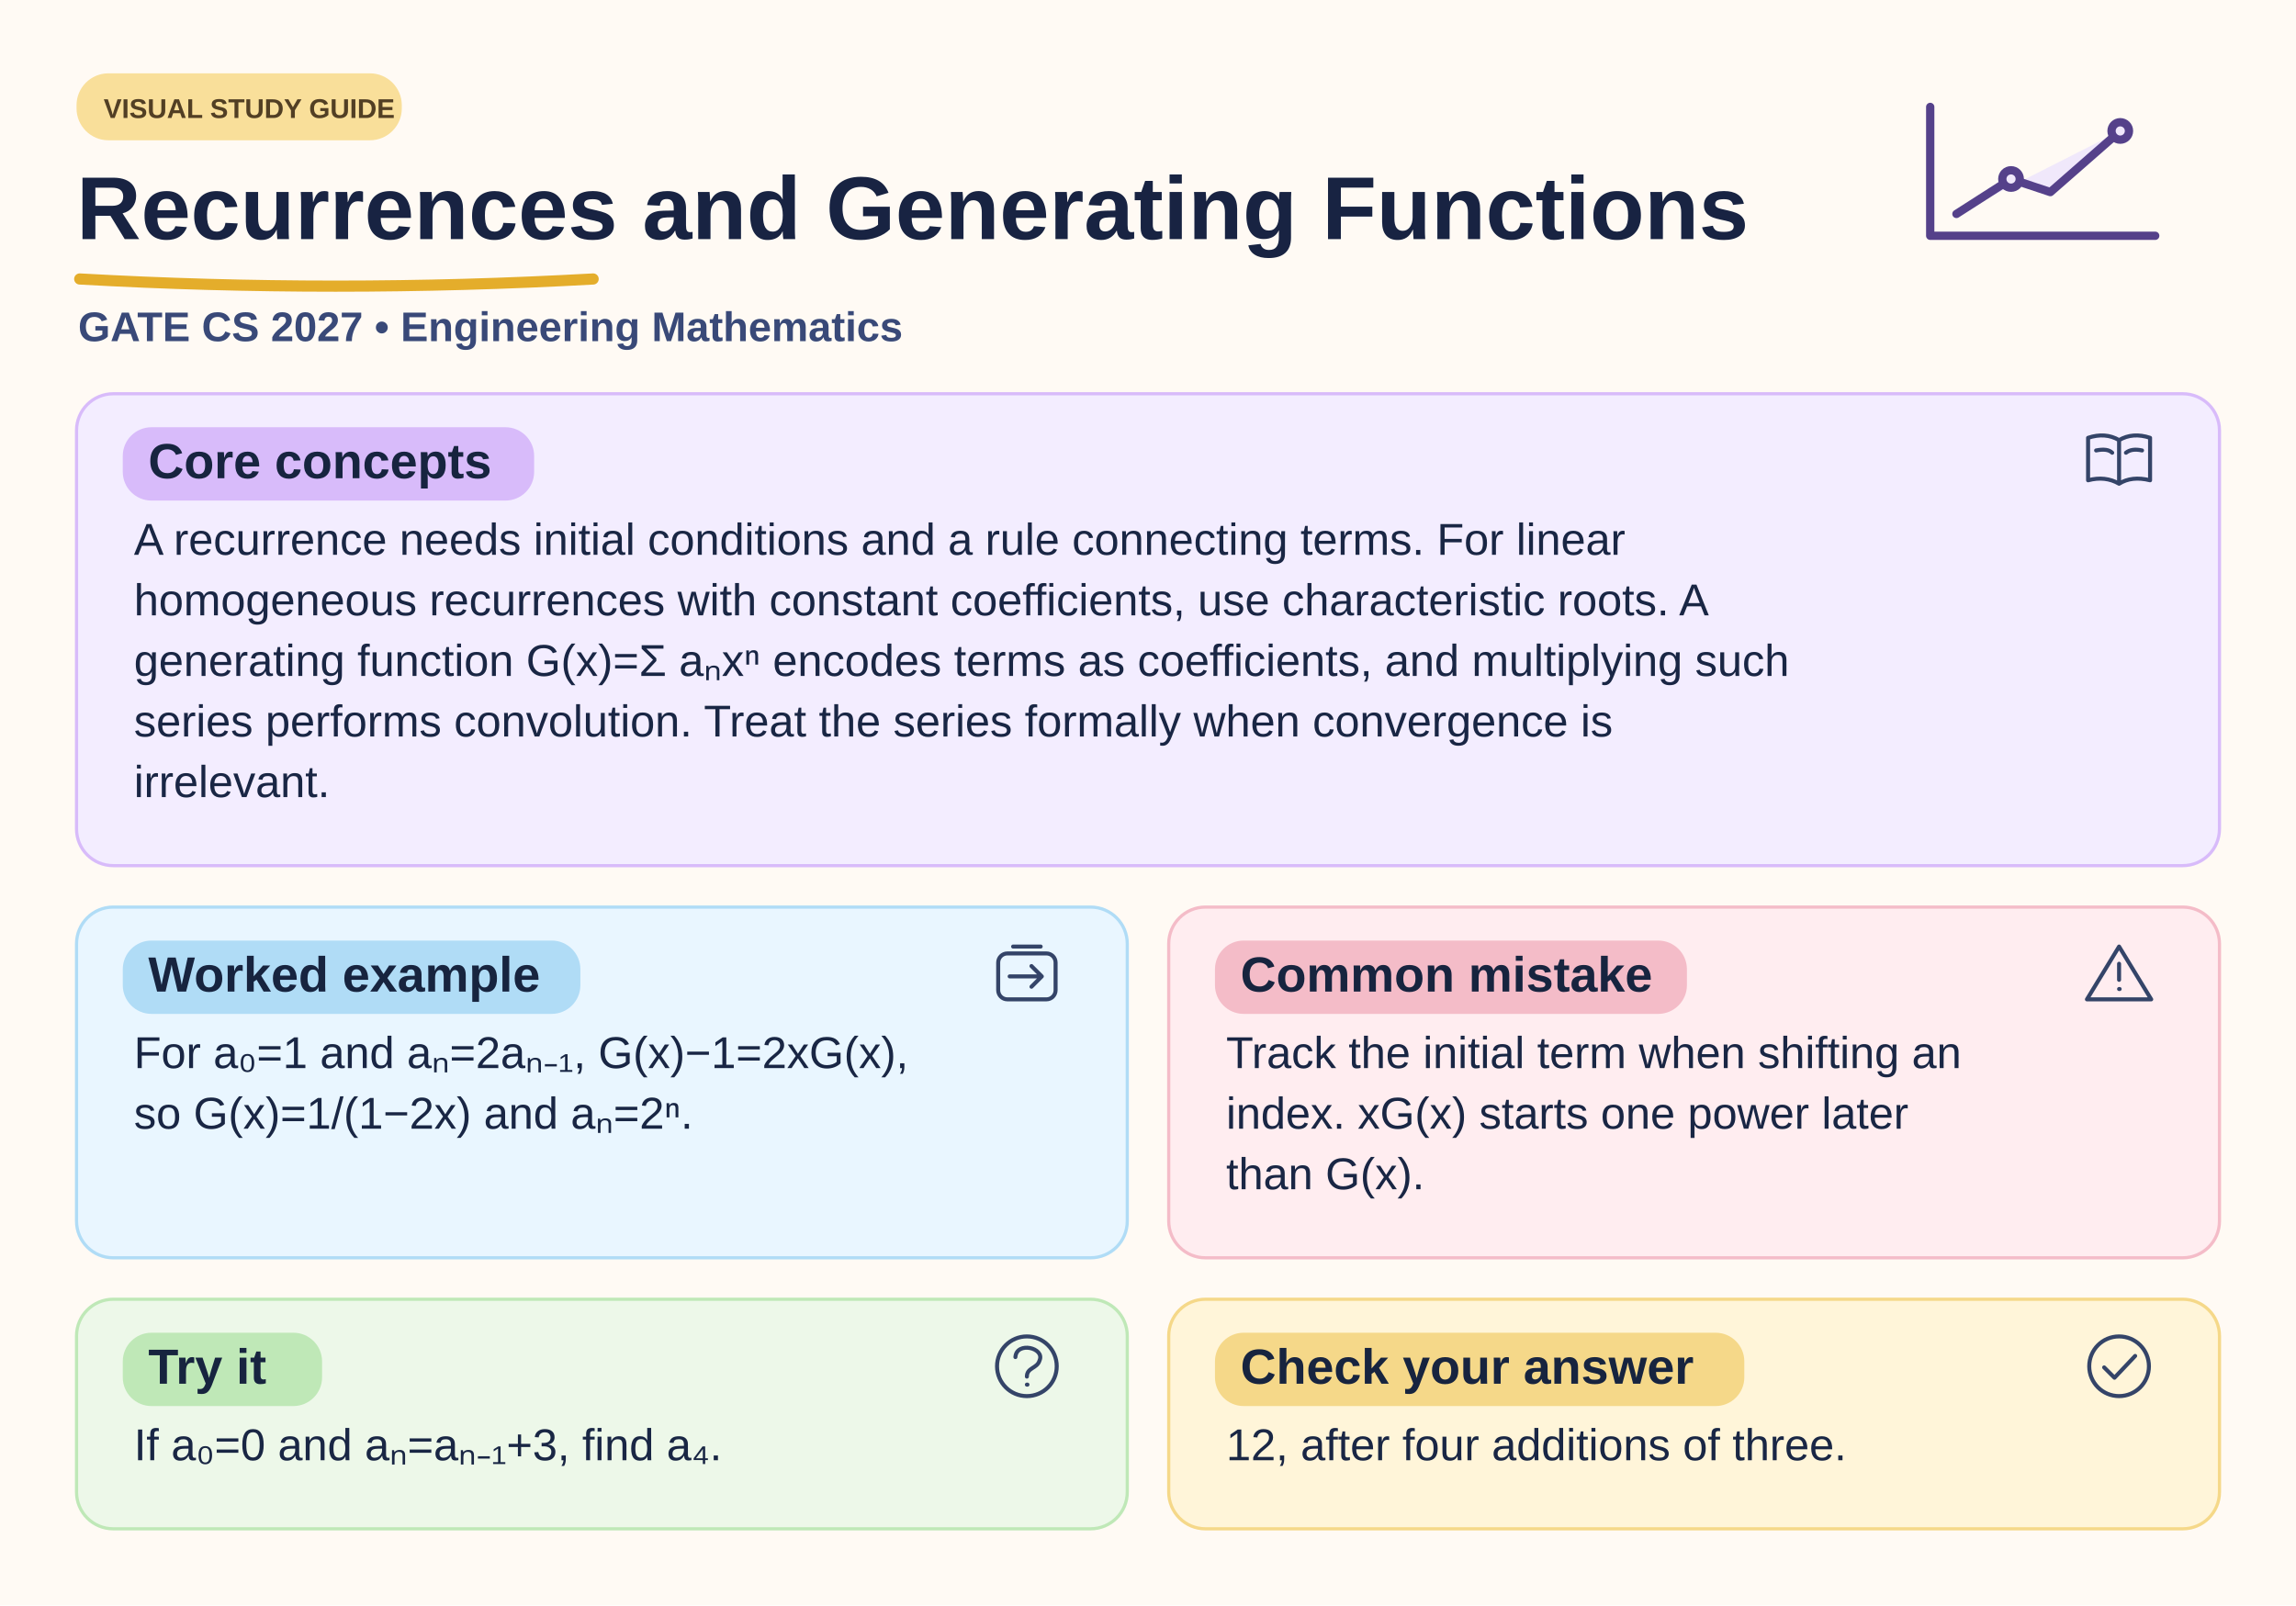
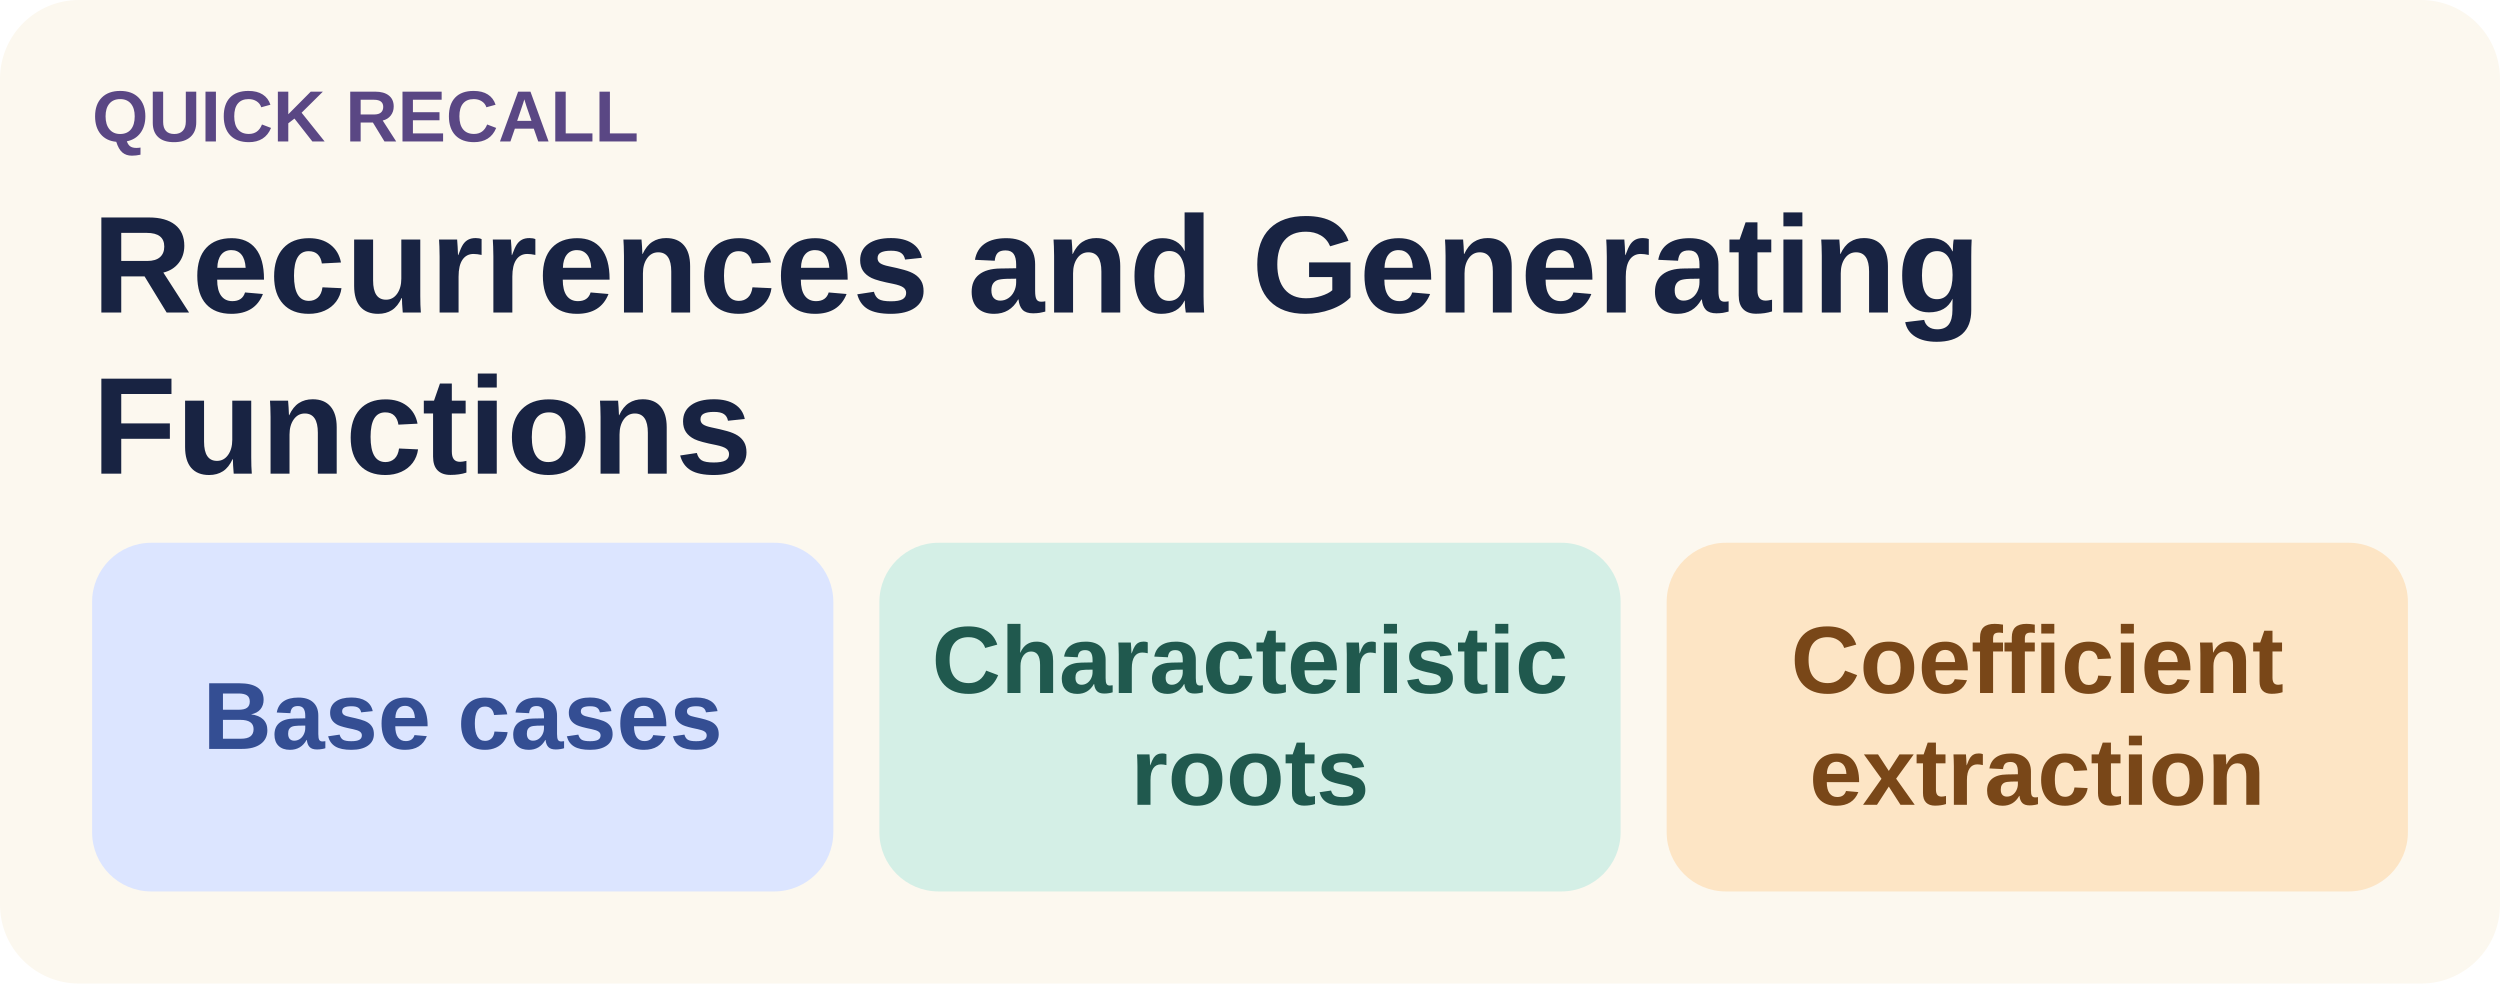
- <svg xmlns="http://www.w3.org/2000/svg" width="1440" height="1007" viewBox="0 0 1440 1007">
-   <rect width="1440" height="1007" fill="#fffaf4" />
-   <g font-family="Segoe UI, Arial, sans-serif">
-     <rect x="48" y="46" width="204" height="42" rx="20" fill="#f9df9a" />
-     <text x="65" y="74" font-size="17" fill="#523f24" font-weight="700">VISUAL STUDY GUIDE</text>
-     <g transform="translate(1201 52) scale(1.37)" stroke="#55418a" stroke-width="3.8" fill="#f0e8fb" stroke-linejoin="round" stroke-linecap="round">
-       <path d="M7 70 V11 M7 70 H110 M19 60 L44 44 L62 50 L94 22" />
-       <circle cx="44" cy="44" r="4" />
-       <circle cx="94" cy="22" r="4" />
-     </g>
-     <text x="48" y="150" font-size="56" fill="#182342" font-weight="700">Recurrences and Generating Functions</text>
-     <path d="M50 175 Q210 184 372 175" stroke="#e4ad2b" stroke-width="7" fill="none" stroke-linecap="round" />
-     <text x="49" y="214" font-size="26" fill="#394978" font-weight="700">GATE CS 2027  •  Engineering Mathematics</text>
-     <rect x="48" y="247" width="1344" height="296" rx="23" fill="#f3edff" stroke="#d8bbfa" stroke-width="2" />
-     <rect x="77" y="268" width="258" height="46" rx="18" fill="#d8bbfa" />
-     <text x="93" y="300" font-size="31" fill="#17243f" font-weight="700">Core concepts</text>
-     <g transform="translate(1306 266) scale(0.72)" fill="none" stroke="#344468" stroke-width="3.5" stroke-linecap="round" stroke-linejoin="round">
-       <path d="M5 12 Q20 7 32 14 Q44 7 59 12 V49 Q43 45 32 52 Q20 45 5 49 Z M32 14 V52 M12 23 Q22 21 26 25 M38 25 Q43 21 52 23" />
-     </g>
-     <text x="84" y="348" font-size="28" fill="#192644">A recurrence needs initial conditions and a rule connecting terms. For linear</text>
-     <text x="84" y="386" font-size="28" fill="#192644">homogeneous recurrences with constant coefficients, use characteristic roots. A</text>
-     <text x="84" y="424" font-size="28" fill="#192644">generating function G(x)=Σ aₙxⁿ encodes terms as coefficients, and multiplying such</text>
-     <text x="84" y="462" font-size="28" fill="#192644">series performs convolution. Treat the series formally when convergence is</text>
-     <text x="84" y="500" font-size="28" fill="#192644">irrelevant.</text>
-     <rect x="48" y="569" width="659" height="220" rx="23" fill="#e9f6ff" stroke="#b0dcf6" stroke-width="2" />
-     <rect x="77" y="590" width="287" height="46" rx="18" fill="#b0dcf6" />
-     <text x="93" y="622" font-size="31" fill="#17243f" font-weight="700">Worked example</text>
-     <g transform="translate(621 588) scale(0.72)" fill="none" stroke="#344468" stroke-width="3.5" stroke-linecap="round" stroke-linejoin="round">
-       <rect x="7" y="14" width="50" height="40" rx="8" />
-       <path d="M17 34 H45 M36 25 L45 34 L36 43 M20 8 H44" />
-     </g>
-     <text x="84" y="670" font-size="28" fill="#192644">For a₀=1 and aₙ=2aₙ₋₁, G(x)−1=2xG(x),</text>
-     <text x="84" y="708" font-size="28" fill="#192644">so G(x)=1/(1−2x) and aₙ=2ⁿ.</text>
-     <rect x="733" y="569" width="659" height="220" rx="23" fill="#ffedf0" stroke="#f4bcc8" stroke-width="2" />
-     <rect x="762" y="590" width="296" height="46" rx="18" fill="#f4bcc8" />
-     <text x="778" y="622" font-size="31" fill="#17243f" font-weight="700">Common mistake</text>
-     <g transform="translate(1306 588) scale(0.72)" fill="none" stroke="#344468" stroke-width="3.5" stroke-linecap="round" stroke-linejoin="round">
-       <path d="M32 8 L60 54 H4 Z M32 23 V37 M32 45 H32.5" />
-     </g>
-     <text x="769" y="670" font-size="28" fill="#192644">Track the initial term when shifting an</text>
-     <text x="769" y="708" font-size="28" fill="#192644">index. xG(x) starts one power later</text>
-     <text x="769" y="746" font-size="28" fill="#192644">than G(x).</text>
-     <rect x="48" y="815" width="659" height="144" rx="23" fill="#edf8e9" stroke="#bfe8b7" stroke-width="2" />
-     <rect x="77" y="836" width="125" height="46" rx="18" fill="#bfe8b7" />
-     <text x="93" y="868" font-size="31" fill="#17243f" font-weight="700">Try it</text>
-     <g transform="translate(621 834) scale(0.72)" fill="none" stroke="#344468" stroke-width="3.5" stroke-linecap="round" stroke-linejoin="round">
-       <circle cx="32" cy="32" r="26" />
-       <path d="M22 24 C23 10 48 16 43 27 C41 34 32 33 32 41 M32 48 H32.5" />
-     </g>
-     <text x="84" y="916" font-size="28" fill="#192644">If a₀=0 and aₙ=aₙ₋₁+3, find a₄.</text>
-     <rect x="733" y="815" width="659" height="144" rx="23" fill="#fff5d9" stroke="#f5d889" stroke-width="2" />
-     <rect x="762" y="836" width="332" height="46" rx="18" fill="#f5d889" />
-     <text x="778" y="868" font-size="31" fill="#17243f" font-weight="700">Check your answer</text>
-     <g transform="translate(1306 834) scale(0.72)" fill="none" stroke="#344468" stroke-width="3.5" stroke-linecap="round" stroke-linejoin="round">
-       <circle cx="32" cy="32" r="26" />
-       <path d="M19 33 L28 42 L46 23" />
-     </g>
-     <text x="769" y="916" font-size="28" fill="#192644">12, after four additions of three.</text>
+ <svg xmlns="http://www.w3.org/2000/svg" width="760" height="299" viewBox="0 0 760 299" role="img" aria-labelledby="title description">
+   <rect width="100%" height="100%" rx="24" fill="#fcf8ef" />
+   <g font-family="Segoe UI, Arial, sans-serif" font-weight="700">
+     <text x="28" y="43" font-size="22" fill="#5a4784">QUICK RECALL</text>
+     <text x="28" y="95" font-size="42" fill="#182342">Recurrences and Generating</text>
+     <text x="28" y="144" font-size="42" fill="#182342">Functions</text>
+     <rect x="28" y="165" width="225.333" height="106" rx="18" fill="#dce5ff" />
+     <text x="140.667" y="227.667" font-size="29" fill="#344e93" text-anchor="middle">Base cases</text>
+     <rect x="267.333" y="165" width="225.333" height="106" rx="18" fill="#d4efe6" />
+     <text x="380" y="210.667" font-size="29" fill="#20594e" text-anchor="middle">Characteristic</text>
+     <text x="380" y="244.667" font-size="29" fill="#20594e" text-anchor="middle">roots</text>
+     <rect x="506.667" y="165" width="225.333" height="106" rx="18" fill="#fde5c5" />
+     <text x="619.333" y="210.667" font-size="29" fill="#794718" text-anchor="middle">Coefficient</text>
+     <text x="619.333" y="244.667" font-size="29" fill="#794718" text-anchor="middle">extraction</text>
  </g>
</svg>
